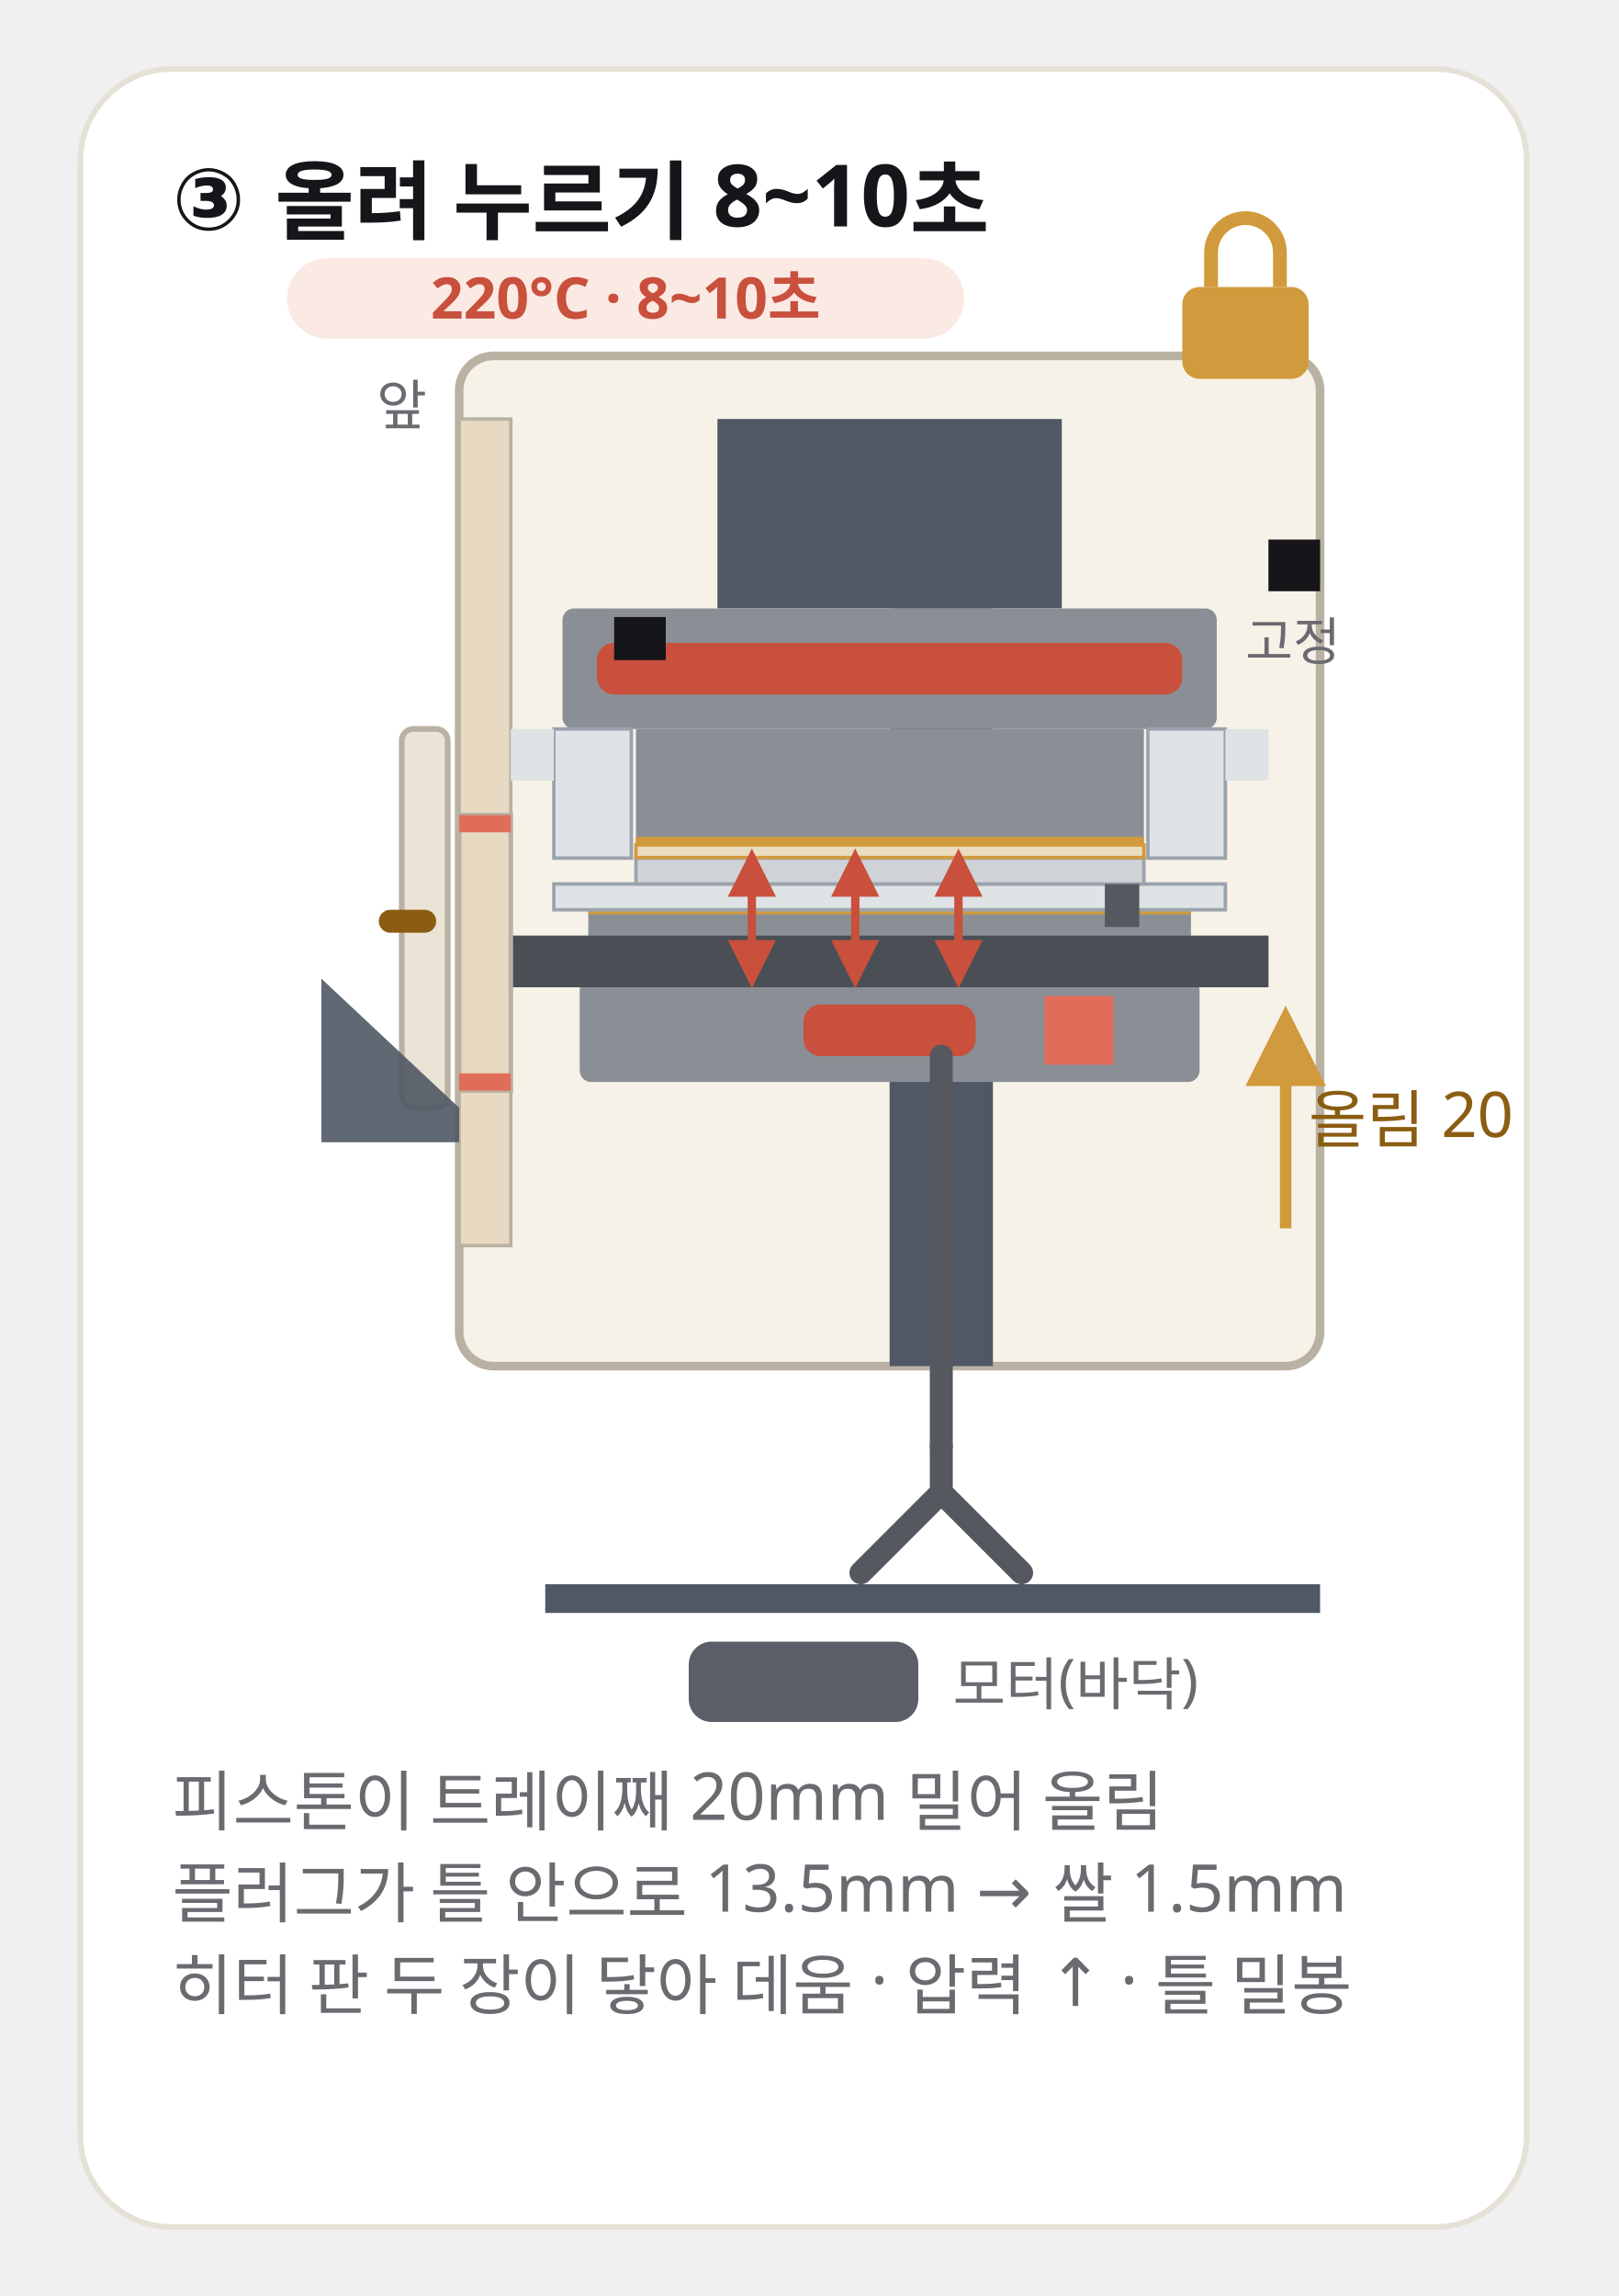
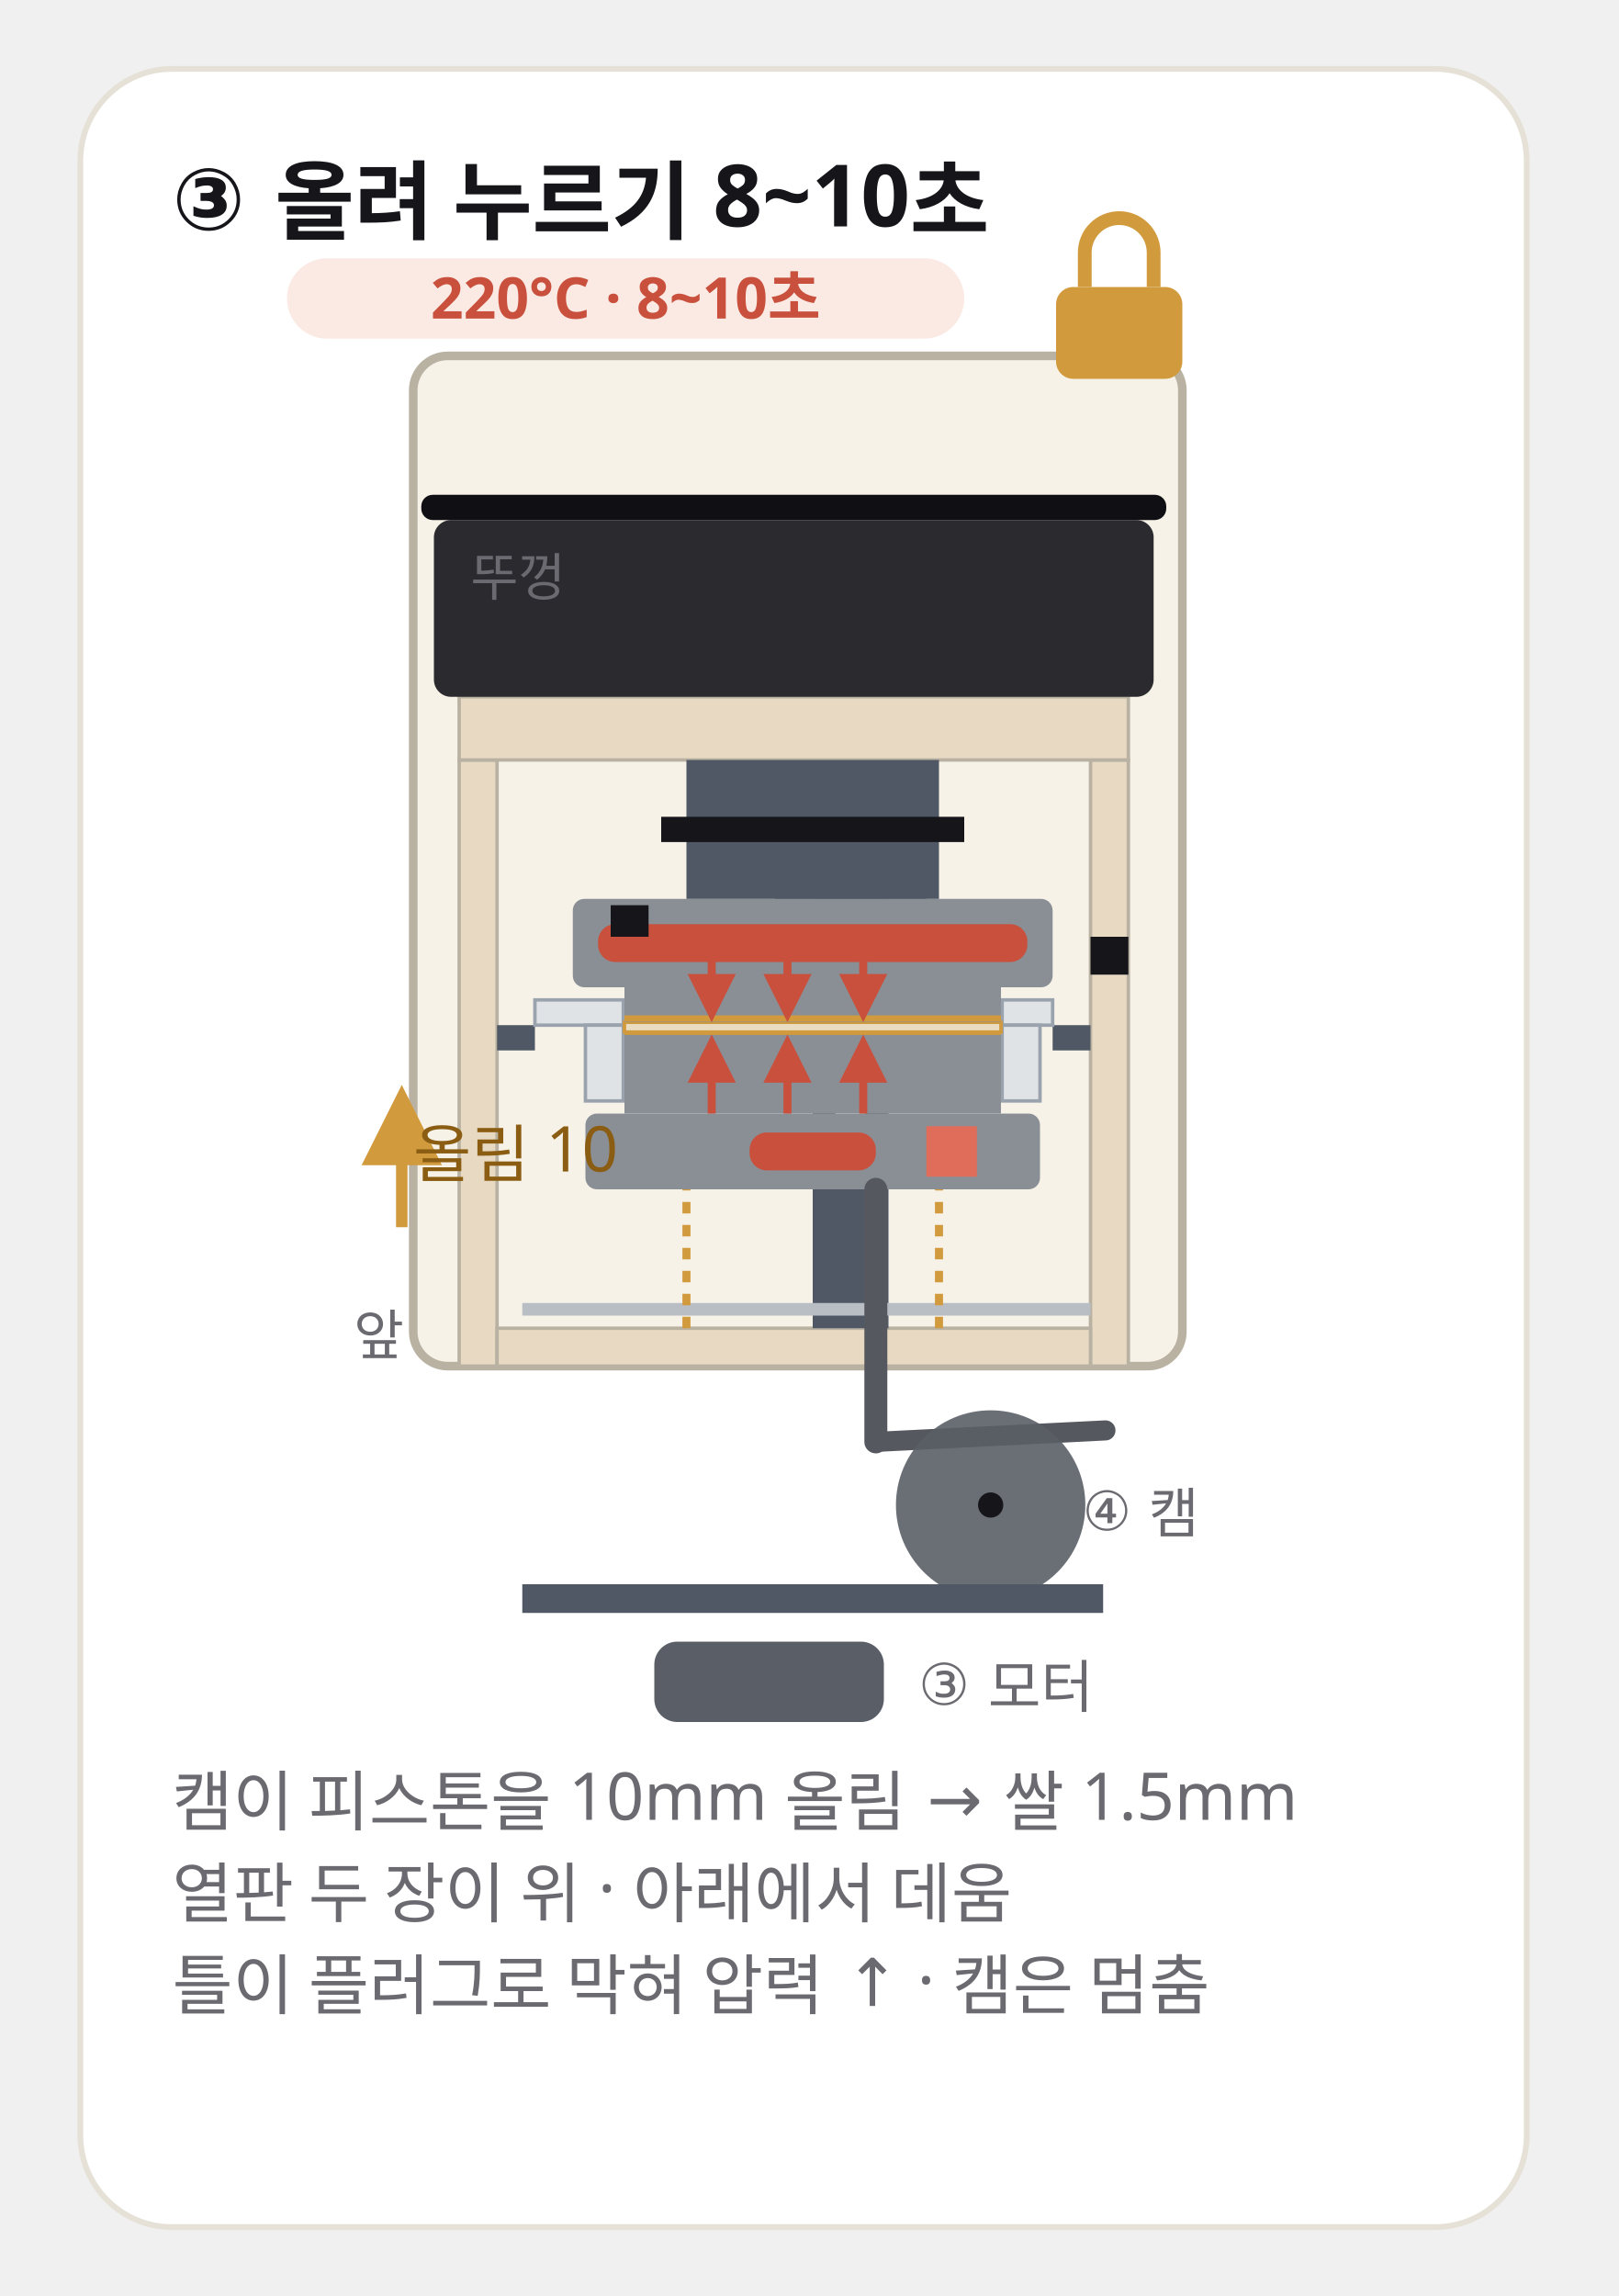
<svg xmlns="http://www.w3.org/2000/svg" viewBox="0 0 282 400" font-family="NanumSquare, Pretendard, sans-serif">
  <defs>
    <pattern id="hatch" width="7" height="7" patternUnits="userSpaceOnUse" patternTransform="rotate(45)">
      <line x1="0" y1="0" x2="0" y2="7" stroke="#8a5d12" stroke-width="1.1" opacity=".55" />
    </pattern>
    <linearGradient id="glassT" x1="0" y1="0" x2="1" y2="1">
      <stop offset="0" stop-color="#3a3a40" />
      <stop offset=".5" stop-color="#101014" />
      <stop offset="1" stop-color="#2c2c32" />
    </linearGradient>
    <marker id="arr" viewBox="0 0 10 10" refX="8" refY="5" markerWidth="7" markerHeight="7" orient="auto-start-reverse">
      <path d="M0,0 L10,5 L0,10 z" fill="#d19a3c" />
    </marker>
    <marker id="arrg" viewBox="0 0 10 10" refX="8" refY="5" markerWidth="6" markerHeight="6" orient="auto-start-reverse">
      <path d="M0,0 L10,5 L0,10 z" fill="#6a6a70" />
    </marker>
    <marker id="arrh" viewBox="0 0 10 10" refX="8" refY="5" markerWidth="6" markerHeight="6" orient="auto-start-reverse">
      <path d="M0,0 L10,5 L0,10 z" fill="#c8503c" />
    </marker>
  </defs>
  <g transform="translate(14,0)">
    <rect x="0" y="12" width="252" height="376" rx="16" fill="#fff" stroke="#e6e1d7" />
    <text x="16" y="40" font-size="15" font-weight="800" fill="#15151a">③ 올려 누르기 8~10초</text>
    <rect x="36" y="45" width="118" height="14" rx="7" fill="#fbe9e4" />
    <text x="95" y="55.5" font-size="10" font-weight="800" fill="#c8503c" text-anchor="middle">220°C · 8~10초</text>
    <g transform="translate(0,0)">
-       <rect x="66" y="62" width="150" height="176" rx="6" fill="#f7f2e8" stroke="#b9b2a2" stroke-width="1.5" />
-       <rect x="192" y="50" width="22" height="16" rx="3" fill="#d19a3c" />
-       <path d="M197 50 v-6 a6 6 0 0 1 12 0 v6" fill="none" stroke="#d19a3c" stroke-width="2.4" />
-       <text x="56" y="74" font-size="9.5" fill="#6a6a70" text-anchor="middle">앞</text>
-       <rect x="66.0" y="73.0" width="9.0" height="69.0" fill="#e7d9c2" stroke="#b9b2a2" stroke-width=".6" />
-       <rect x="66.0" y="190.0" width="9.0" height="27.0" fill="#e7d9c2" stroke="#b9b2a2" stroke-width=".6" />
-       <rect x="207.0" y="94.0" width="9.0" height="9.0" fill="#15151a" />
-       <rect x="141.0" y="106.0" width="18.0" height="132.0" fill="#4f5864" />
-       <rect x="111.0" y="73.0" width="60.0" height="33.0" fill="#4f5864" />
-       <text x="150.0" y="184.0" font-size="8.5" fill="#fff" text-anchor="middle">틀</text>
-       <rect x="84.0" y="106.0" width="114.0" height="21.0" fill="#8a8f96" rx="2" />
-       <rect x="90.0" y="112.0" width="102.0" height="9.0" fill="#c8503c" rx="3" />
-       <rect x="96.8" y="127.0" width="88.5" height="20.2" fill="#8a8f96" />
-       <rect x="96.8" y="145.8" width="88.5" height="1.5" fill="#d19a3c" />
-       <rect x="93.0" y="107.5" width="9.0" height="7.5" fill="#15151a" />
-       <text x="203.0" y="115.0" font-size="9" fill="#6a6a70">고정</text>
-       <rect x="75.0" y="163.0" width="132.0" height="9.0" fill="#b9bec4" />
-       <rect x="87.0" y="170.5" width="108.0" height="18.0" fill="#8a8f96" rx="2" />
-       <rect x="126.0" y="175.0" width="30.0" height="9.0" fill="#c8503c" rx="3" />
-       <rect x="88.5" y="158.5" width="105.0" height="12.0" fill="#8a8f96" />
-       <rect x="88.5" y="157.8" width="105.0" height="1.5" fill="#d19a3c" />
-       <rect x="168.0" y="173.5" width="12.0" height="12.0" fill="#e06c5a" />
-       <rect x="75.0" y="163.0" width="132.0" height="9.0" fill="#4a4e55" />
-       <rect x="66.0" y="142.0" width="9.0" height="48.0" fill="#e7d9c2" stroke="#b9b2a2" stroke-width=".8" />
-       <rect x="66.0" y="142.0" width="9.0" height="3.0" fill="#e06c5a" />
-       <rect x="66.0" y="187.0" width="9.0" height="3.0" fill="#e06c5a" />
-       <rect x="56.0" y="127.0" width="8" height="66.0" rx="2" fill="#ebe4d6" stroke="#b9b2a2" />
-       <rect x="52.0" y="158.5" width="10" height="4" rx="2" fill="#8a5d12" />
-       <rect x="82.5" y="154.0" width="117.0" height="4.5" fill="#dfe3e6" stroke="#9aa3ad" stroke-width=".6" />
-       <path d="M66.0 199.0 L66.0 193.0 L42.0 170.5 L42.0 199.0 Z" fill="#4f5864" opacity=".9" />
-       <rect x="96.8" y="149.5" width="88.5" height="4.5" fill="#cfd3d8" stroke="#9aa3ad" stroke-width=".6" />
-       <rect x="178.5" y="154.0" width="6.0" height="7.5" fill="#55585e" />
-       <rect x="186.0" y="127.0" width="13.5" height="22.5" fill="#dfe3e6" stroke="#9aa3ad" stroke-width=".6" />
-       <rect x="82.5" y="127.0" width="13.5" height="22.5" fill="#dfe3e6" stroke="#9aa3ad" stroke-width=".6" />
-       <rect x="199.5" y="127.0" width="7.5" height="9.0" fill="#dfe3e6" />
-       <rect x="75.0" y="127.0" width="7.5" height="9.0" fill="#dfe3e6" />
-       <rect x="96.8" y="147.2" width="88.5" height="2.2" fill="#e9dcc0" stroke="#d19a3c" stroke-width=".6" />
-       <line x1="117.0" y1="154.0" x2="117.0" y2="170.5" stroke="#c8503c" stroke-width="1.4" marker-end="url(#arrh)" />
-       <line x1="117.0" y1="166.0" x2="117.0" y2="149.5" stroke="#c8503c" stroke-width="1.4" marker-end="url(#arrh)" />
-       <line x1="135.0" y1="154.0" x2="135.0" y2="170.5" stroke="#c8503c" stroke-width="1.4" marker-end="url(#arrh)" />
-       <line x1="135.0" y1="166.0" x2="135.0" y2="149.5" stroke="#c8503c" stroke-width="1.4" marker-end="url(#arrh)" />
-       <line x1="153.0" y1="154.0" x2="153.0" y2="170.5" stroke="#c8503c" stroke-width="1.4" marker-end="url(#arrh)" />
-       <line x1="153.0" y1="166.0" x2="153.0" y2="149.5" stroke="#c8503c" stroke-width="1.4" marker-end="url(#arrh)" />
-       <line x1="150.0" y1="184.0" x2="150.0" y2="252" stroke="#55585e" stroke-width="4" stroke-linecap="round" />
-       <path d="M150.0 252 v8 M150.0 260 l-14 14 M150.0 260 l14 14" fill="none" stroke="#55585e" stroke-width="4" stroke-linecap="round" />
-       <rect x="81.0" y="276" width="135.0" height="5" fill="#4f5864" />
-       <rect x="106" y="286" width="40" height="14" rx="4" fill="#5a5e66" />
-       <text x="152" y="297" font-size="10" fill="#6a6a70">모터(바닥)</text>
+       <rect x="58" y="62" width="134" height="176" rx="6" fill="#f7f2e8" stroke="#b9b2a2" stroke-width="1.5" />
+       <rect x="170" y="50" width="22" height="16" rx="3" fill="#d19a3c" />
+       <path d="M175 50 v-6 a6 6 0 0 1 12 0 v6" fill="none" stroke="#d19a3c" stroke-width="2.4" />
+       <text x="52" y="236" font-size="9.5" fill="#6a6a70" text-anchor="middle">앞</text>
+       <rect x="66.0" y="132.4" width="6.6" height="105.6" fill="#e7d9c2" stroke="#b9b2a2" stroke-width=".6" />
+       <rect x="176.0" y="132.4" width="6.6" height="105.6" fill="#e7d9c2" stroke="#b9b2a2" stroke-width=".6" />
+       <rect x="72.6" y="231.4" width="103.4" height="6.6" fill="#e7d9c2" stroke="#b9b2a2" stroke-width=".6" />
+       <rect x="176.0" y="163.2" width="6.6" height="6.6" fill="#15151a" />
+       <rect x="127.6" y="156.6" width="13.2" height="74.8" fill="#4f5864" />
+       <rect x="121.0" y="132.4" width="26.4" height="24.2" fill="#4f5864" opacity=".9" />
+       <text x="134.2" y="196.2" font-size="8.5" fill="#fff" text-anchor="middle">틀</text>
+       <rect x="169.4" y="178.6" width="6.6" height="4.4" fill="#4f5864" />
+       <rect x="72.6" y="178.6" width="6.6" height="4.4" fill="#4f5864" />
+       <rect x="160.6" y="174.2" width="8.8" height="4.4" fill="#dfe3e6" stroke="#9aa3ad" stroke-width=".6" />
+       <rect x="79.2" y="174.2" width="15.4" height="4.4" fill="#dfe3e6" stroke="#9aa3ad" stroke-width=".6" />
+       <rect x="160.6" y="178.6" width="6.6" height="13.2" fill="#dfe3e6" stroke="#9aa3ad" stroke-width=".6" />
+       <rect x="88.0" y="178.6" width="6.6" height="13.2" fill="#dfe3e6" stroke="#9aa3ad" stroke-width=".6" />
+       <rect x="77.0" y="227.0" width="99.0" height="2.2" fill="#b9bec4" />
+       <rect x="88.0" y="194.0" width="79.2" height="13.2" fill="#8a8f96" rx="2" />
+       <rect x="116.6" y="197.3" width="22.0" height="6.6" fill="#c8503c" rx="3" />
+       <rect x="94.8" y="179.7" width="65.6" height="14.3" fill="#8a8f96" />
+       <rect x="94.8" y="179.2" width="65.6" height="1.1" fill="#d19a3c" />
+       <rect x="147.4" y="196.2" width="8.8" height="8.8" fill="#e06c5a" />
+       <line x1="149.6" y1="231.4" x2="149.6" y2="207.2" stroke="#d19a3c" stroke-width="1.4" stroke-dasharray="2 2" />
+       <line x1="105.6" y1="231.4" x2="105.6" y2="207.2" stroke="#d19a3c" stroke-width="1.4" stroke-dasharray="2 2" />
+       <rect x="94.8" y="178.1" width="65.6" height="1.7" fill="#e9dcc0" stroke="#d19a3c" stroke-width=".6" />
+       <rect x="66.0" y="121.4" width="116.6" height="11.0" fill="#e7d9c2" stroke="#b9b2a2" stroke-width=".6" />
+       <rect x="61.6" y="90.6" width="125.4" height="30.8" fill="#2a2a2f" rx="3" />
+       <rect x="59.4" y="86.2" width="129.8" height="4.4" fill="#101014" rx="2" />
+       <rect x="85.8" y="156.6" width="83.6" height="15.4" fill="#8a8f96" rx="2" />
+       <rect x="90.2" y="161.0" width="74.8" height="6.6" fill="#c8503c" rx="3" />
+       <rect x="94.8" y="172.0" width="65.6" height="6.1" fill="#8a8f96" />
+       <rect x="94.8" y="176.9" width="65.6" height="1.1" fill="#d19a3c" />
+       <rect x="92.4" y="157.7" width="6.6" height="5.5" fill="#15151a" />
+       <rect x="105.6" y="132.4" width="44.0" height="24.2" fill="#4f5864" />
+       <rect x="101.2" y="142.3" width="52.8" height="4.4" fill="#15151a" />
+       <text x="68.0" y="103.8" font-size="9" fill="#6a6a70">뚜껑</text>
+       <line x1="110.0" y1="165.4" x2="110.0" y2="176.4" stroke="#c8503c" stroke-width="1.4" marker-end="url(#arrh)" />
+       <line x1="110.0" y1="194.0" x2="110.0" y2="181.9" stroke="#c8503c" stroke-width="1.4" marker-end="url(#arrh)" />
+       <line x1="123.2" y1="165.4" x2="123.2" y2="176.4" stroke="#c8503c" stroke-width="1.4" marker-end="url(#arrh)" />
+       <line x1="123.2" y1="194.0" x2="123.2" y2="181.9" stroke="#c8503c" stroke-width="1.4" marker-end="url(#arrh)" />
+       <line x1="136.4" y1="165.4" x2="136.4" y2="176.4" stroke="#c8503c" stroke-width="1.4" marker-end="url(#arrh)" />
+       <line x1="136.4" y1="194.0" x2="136.4" y2="181.9" stroke="#c8503c" stroke-width="1.4" marker-end="url(#arrh)" />
+       <line x1="138.6" y1="207.2" x2="138.6" y2="251.2" stroke="#55585e" stroke-width="4" stroke-linecap="round" />
+       <line x1="138.6" y1="251.2" x2="178.6" y2="249.2" stroke="#55585e" stroke-width="3.5" stroke-linecap="round" />
+       <circle cx="158.6" cy="262.2" r="16.5" fill="#5a5e66" opacity=".9" />
+       <circle cx="158.6" cy="262.2" r="2.2" fill="#15151a" />
+       <text x="174.6" y="266.6" font-size="9.5" fill="#6a6a70">④ 캠</text>
+       <rect x="77.0" y="276" width="101.2" height="5" fill="#4f5864" />
+       <rect x="100" y="286" width="40" height="14" rx="4" fill="#5a5e66" />
+       <text x="146" y="297" font-size="10" fill="#6a6a70">③ 모터</text>
    </g>
-     <line x1="210.0" y1="214.0" x2="210.0" y2="178.0" stroke="#d19a3c" stroke-width="2" marker-end="url(#arr)" />
-     <text x="214.0" y="199.0" font-size="11" fill="#8a5d12">올림 20</text>
-     <text x="16" y="318" font-size="11.5" fill="#6a6a70">피스톤이 트레이째 20mm 밀어 올림</text>
-     <text x="16" y="334" font-size="11.5" fill="#6a6a70">플러그가 틀 안으로 13.5mm → 쌀 1.5mm</text>
-     <text x="16" y="350" font-size="11.5" fill="#6a6a70">히터 판 두 장이 닿아 데움 · 압력 ↑ · 틀 밀봉</text>
+     <line x1="56.0" y1="213.8" x2="56.0" y2="191.8" stroke="#d19a3c" stroke-width="2" marker-end="url(#arr)" />
+     <text x="58.0" y="205.0" font-size="11" fill="#8a5d12">올림 10</text>
+     <text x="16" y="318" font-size="11.5" fill="#6a6a70">캠이 피스톤을 10mm 올림 → 쌀 1.5mm</text>
+     <text x="16" y="334" font-size="11.5" fill="#6a6a70">열판 두 장이 위 · 아래에서 데움</text>
+     <text x="16" y="350" font-size="11.5" fill="#6a6a70">틀이 플러그로 막혀 압력 ↑ · 캠은 멈춤</text>
  </g>
</svg>
